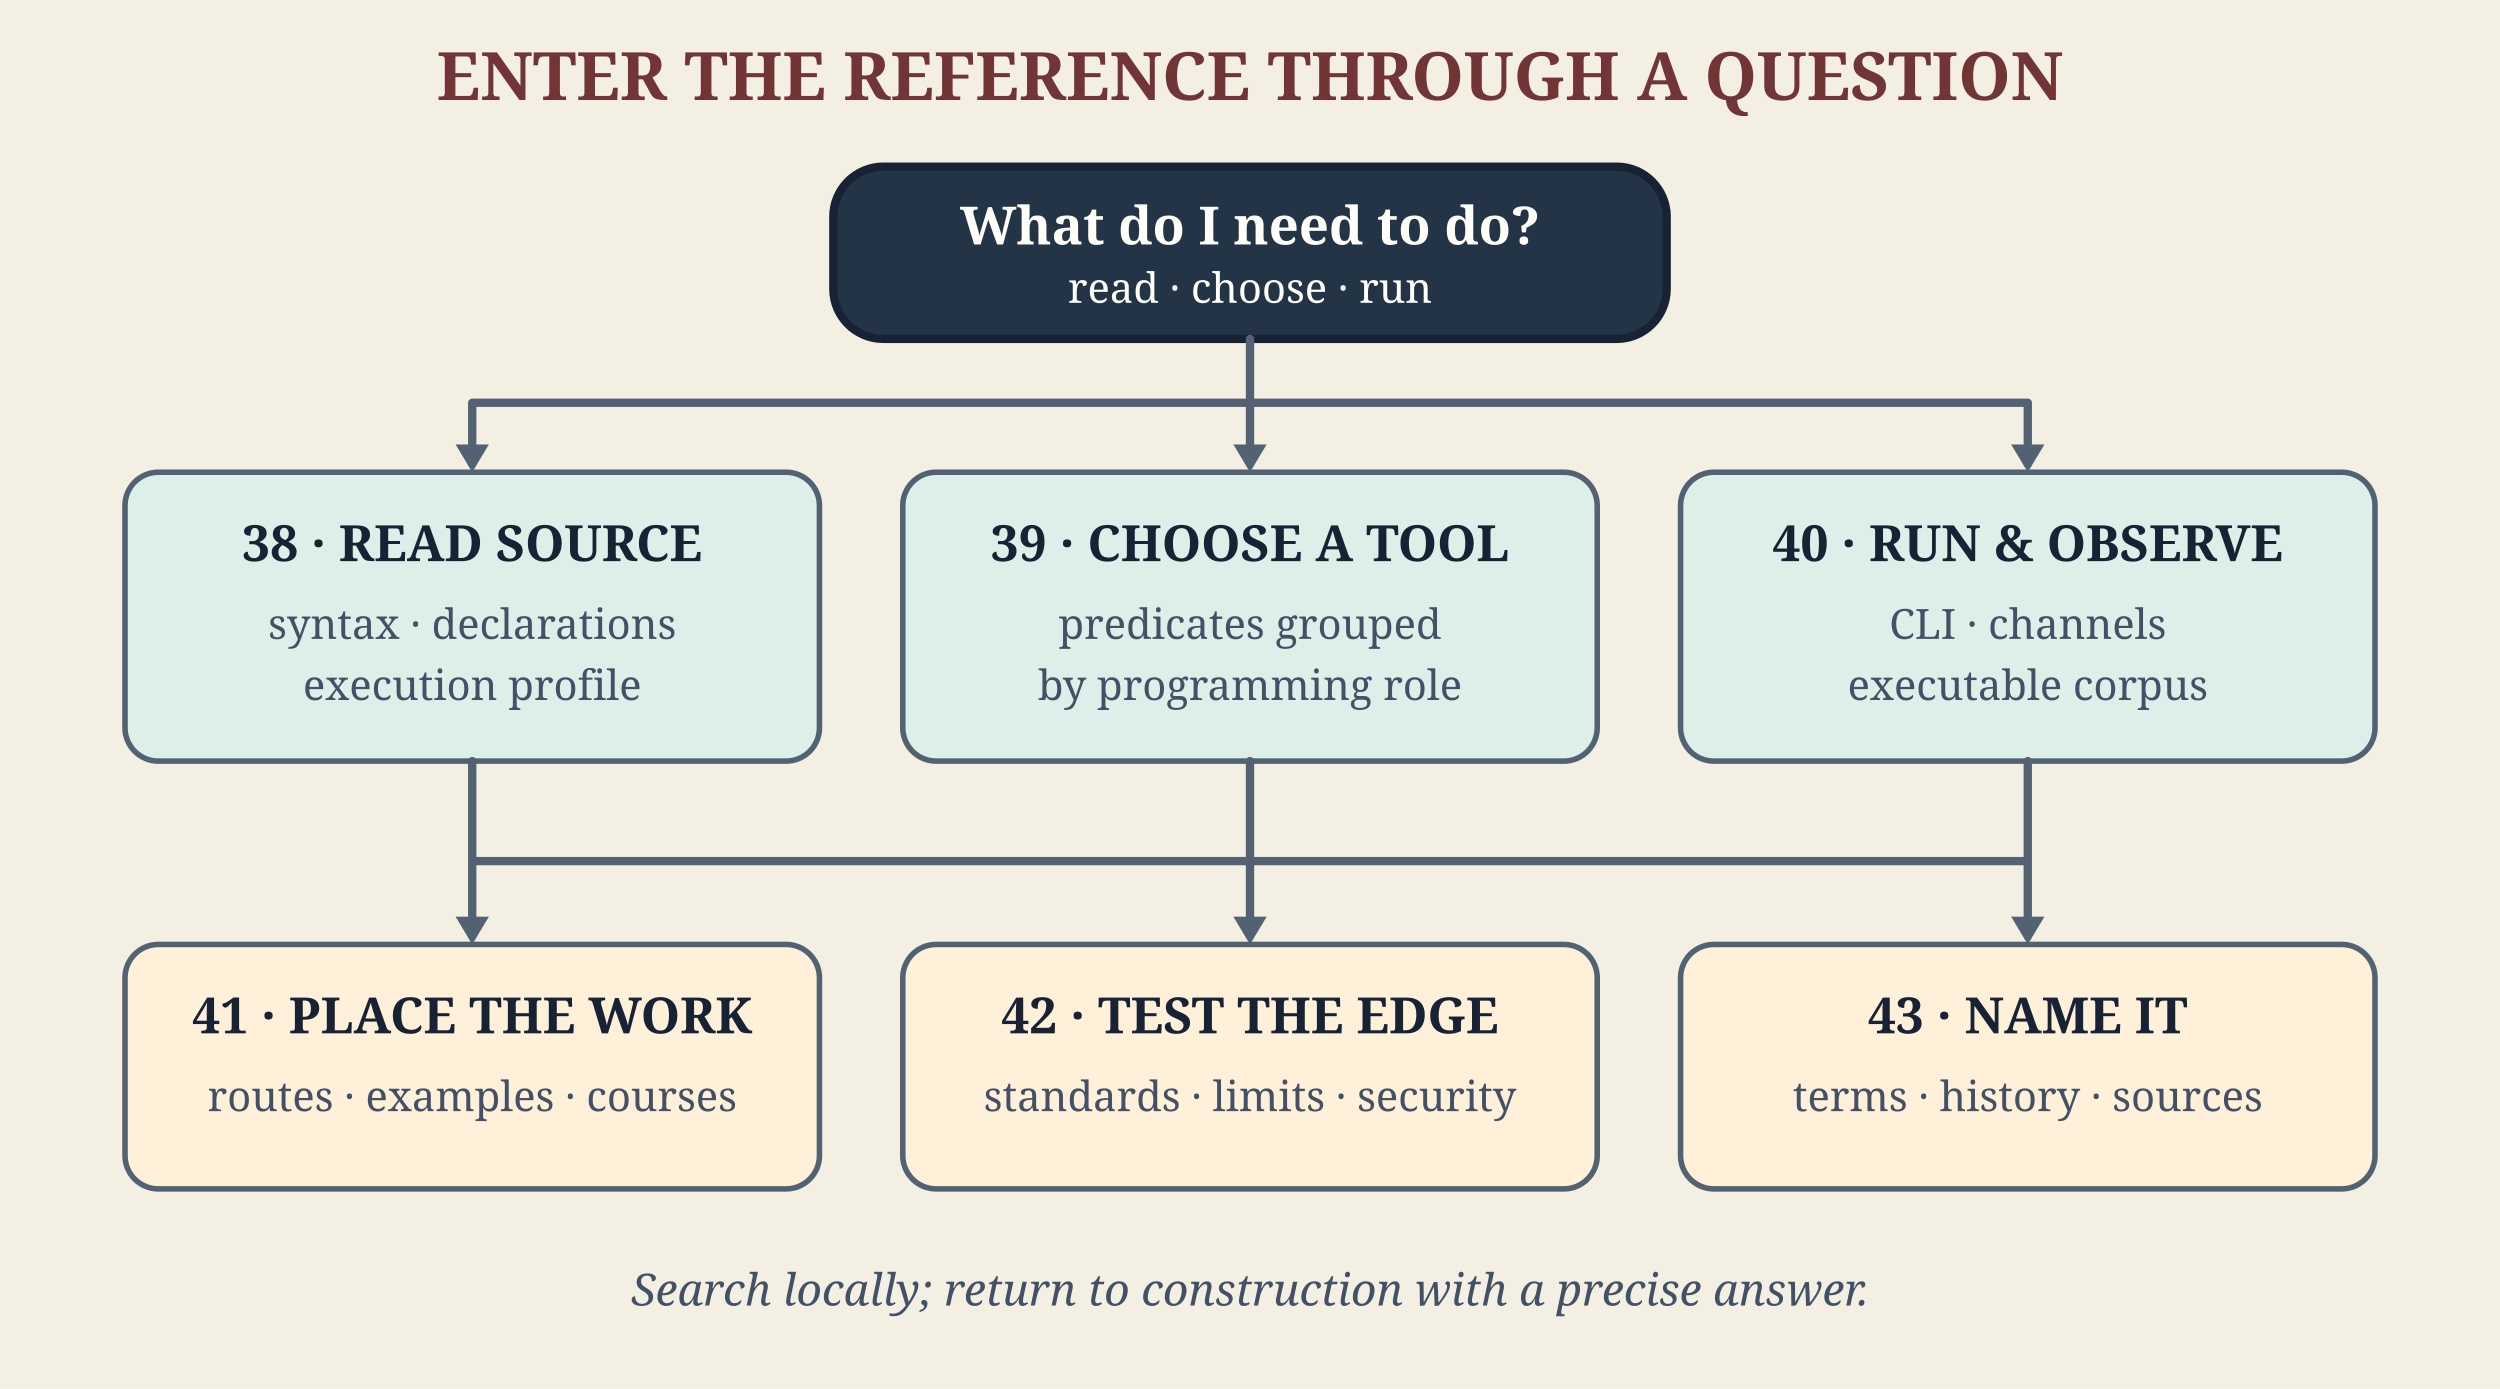
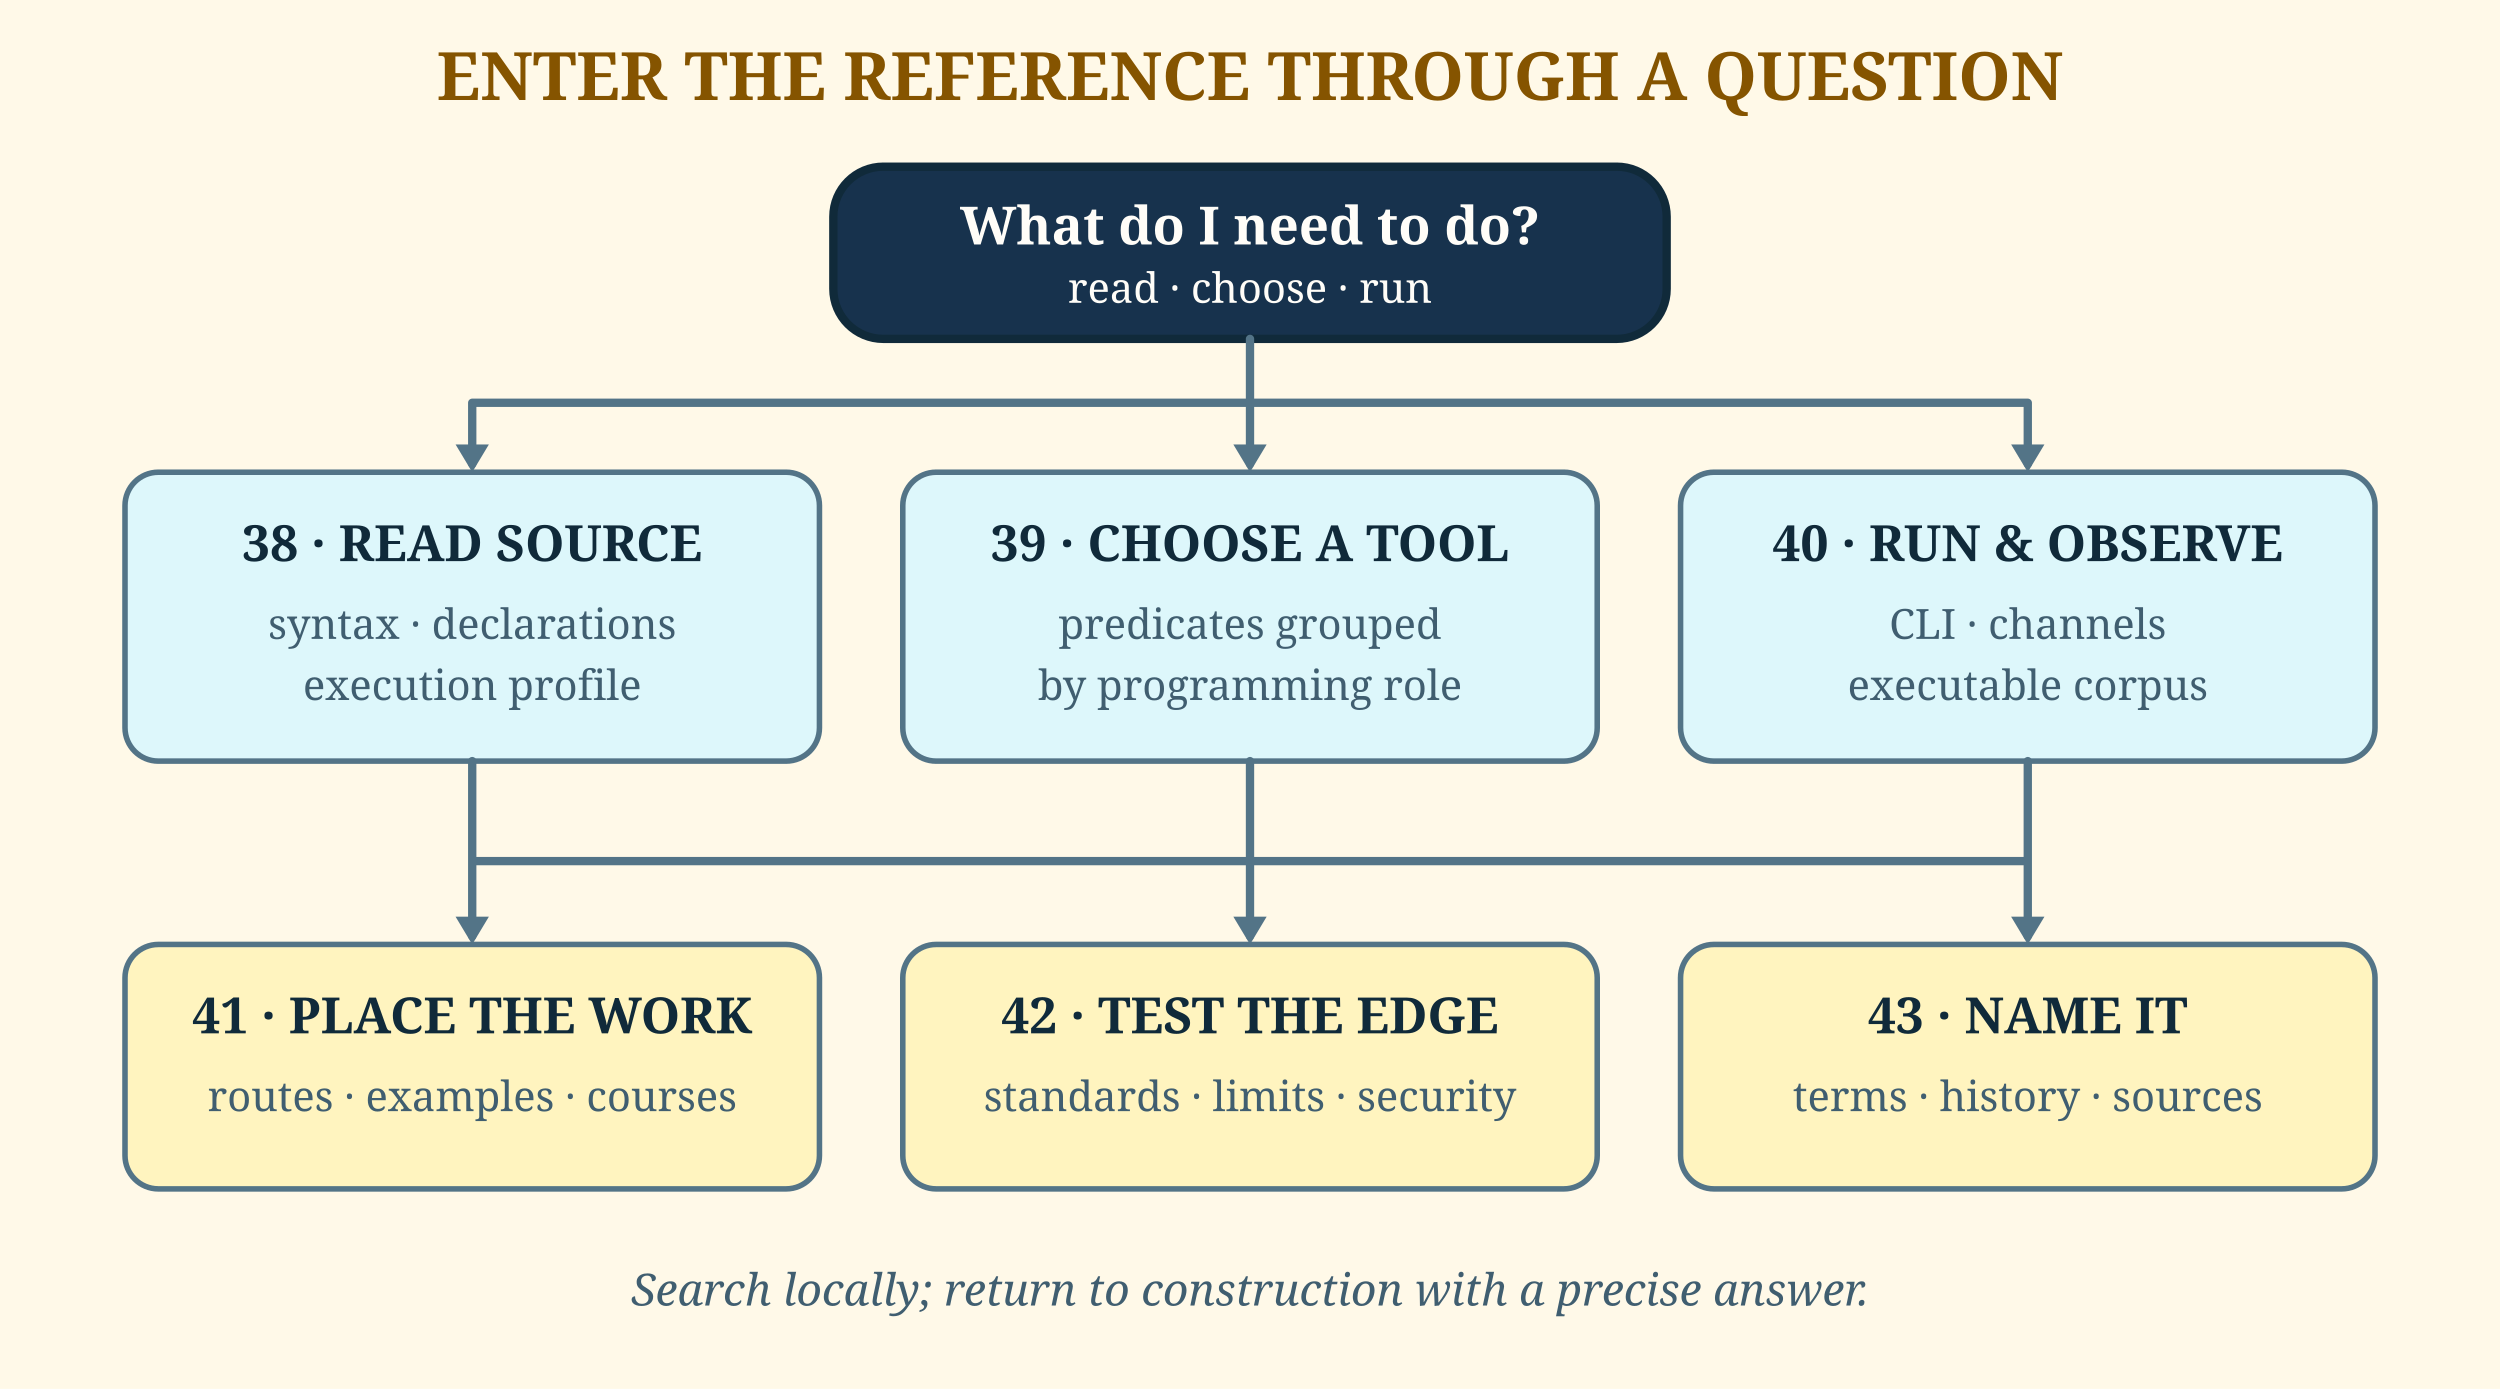
<svg xmlns="http://www.w3.org/2000/svg" width="900" height="500" viewBox="0 0 900 500" role="img" aria-labelledby="title desc">
  <defs>
    <style>
-       .bg{fill:#f4efe3}.question{fill:#243447;stroke:#172334;stroke-width:3}.card{stroke:#526273;stroke-width:2}.practice{fill:#dcefe8}.guide{fill:#fff0d9}
-       .line{fill:none;stroke:#526273;stroke-width:3;stroke-linecap:round}.arrow{fill:#526273}.title{fill:#713535;font:bold 24px Georgia,serif}
-       .q{fill:#fffdf7;font:bold 19px Georgia,serif}.qsmall{fill:#fffdf7;font:15px Georgia,serif}.chapter{fill:#172334;font:bold 18px Georgia,serif}.small{fill:#435166;font:15px Georgia,serif}.caption{fill:#435166;font:italic 16px Georgia,serif}
+       .bg{fill:#FFF9E8}.question{fill:#17324D;stroke:#102A3A;stroke-width:3}.card{stroke:#537487;stroke-width:2}.practice{fill:#DDF7FB}.guide{fill:#FFF4BF}
+       .line{fill:none;stroke:#537487;stroke-width:3;stroke-linecap:round}.arrow{fill:#537487}.title{fill:#855400;font:bold 24px Georgia,serif}
+       .q{fill:#FFFDF8;font:bold 19px Georgia,serif}.qsmall{fill:#FFFDF8;font:15px Georgia,serif}.chapter{fill:#102A3A;font:bold 18px Georgia,serif}.small{fill:#405E70;font:15px Georgia,serif}.caption{fill:#405E70;font:italic 16px Georgia,serif}
    </style>
  </defs>
  <rect width="900" height="500" class="bg" />
  <text class="title" x="450" y="36" text-anchor="middle">ENTER THE REFERENCE THROUGH A QUESTION</text>
  <rect class="question" x="300" y="60" width="300" height="62" rx="18" />
  <text class="q" x="450" y="88" text-anchor="middle">What do I need to do?</text>
  <text class="qsmall" x="450" y="109" text-anchor="middle">read · choose · run</text>
  <path class="line" d="M450 122V145M170 145H730M170 145V167M450 145V167M730 145V167" />
  <path class="arrow" d="M164 160L176 160L170 170Z" />
  <path class="arrow" d="M444 160L456 160L450 170Z" />
  <path class="arrow" d="M724 160L736 160L730 170Z" />
  <rect class="card practice" x="45" y="170" width="250" height="104" rx="12" />
  <text class="chapter" x="170" y="202" text-anchor="middle">38 · READ SOURCE</text>
  <text class="small" x="170" y="230" text-anchor="middle">syntax · declarations</text>
  <text class="small" x="170" y="252" text-anchor="middle">execution profile</text>
  <rect class="card practice" x="325" y="170" width="250" height="104" rx="12" />
  <text class="chapter" x="450" y="202" text-anchor="middle">39 · CHOOSE A TOOL</text>
  <text class="small" x="450" y="230" text-anchor="middle">predicates grouped</text>
  <text class="small" x="450" y="252" text-anchor="middle">by programming role</text>
  <rect class="card practice" x="605" y="170" width="250" height="104" rx="12" />
  <text class="chapter" x="730" y="202" text-anchor="middle">40 · RUN &amp; OBSERVE</text>
  <text class="small" x="730" y="230" text-anchor="middle">CLI · channels</text>
  <text class="small" x="730" y="252" text-anchor="middle">executable corpus</text>
  <path class="line" d="M170 274V310M450 274V310M730 274V337M170 310H730M170 310V337M450 310V337" />
  <path class="arrow" d="M164 330L176 330L170 340Z" />
  <path class="arrow" d="M444 330L456 330L450 340Z" />
  <path class="arrow" d="M724 330L736 330L730 340Z" />
  <rect class="card guide" x="45" y="340" width="250" height="88" rx="12" />
  <text class="chapter" x="170" y="372" text-anchor="middle">41 · PLACE THE WORK</text>
  <text class="small" x="170" y="400" text-anchor="middle">routes · examples · courses</text>
  <rect class="card guide" x="325" y="340" width="250" height="88" rx="12" />
  <text class="chapter" x="450" y="372" text-anchor="middle">42 · TEST THE EDGE</text>
  <text class="small" x="450" y="400" text-anchor="middle">standards · limits · security</text>
  <rect class="card guide" x="605" y="340" width="250" height="88" rx="12" />
  <text class="chapter" x="730" y="372" text-anchor="middle">43 · NAME IT</text>
  <text class="small" x="730" y="400" text-anchor="middle">terms · history · sources</text>
  <text class="caption" x="450" y="470" text-anchor="middle">Search locally; return to construction with a precise answer.</text>
</svg>
